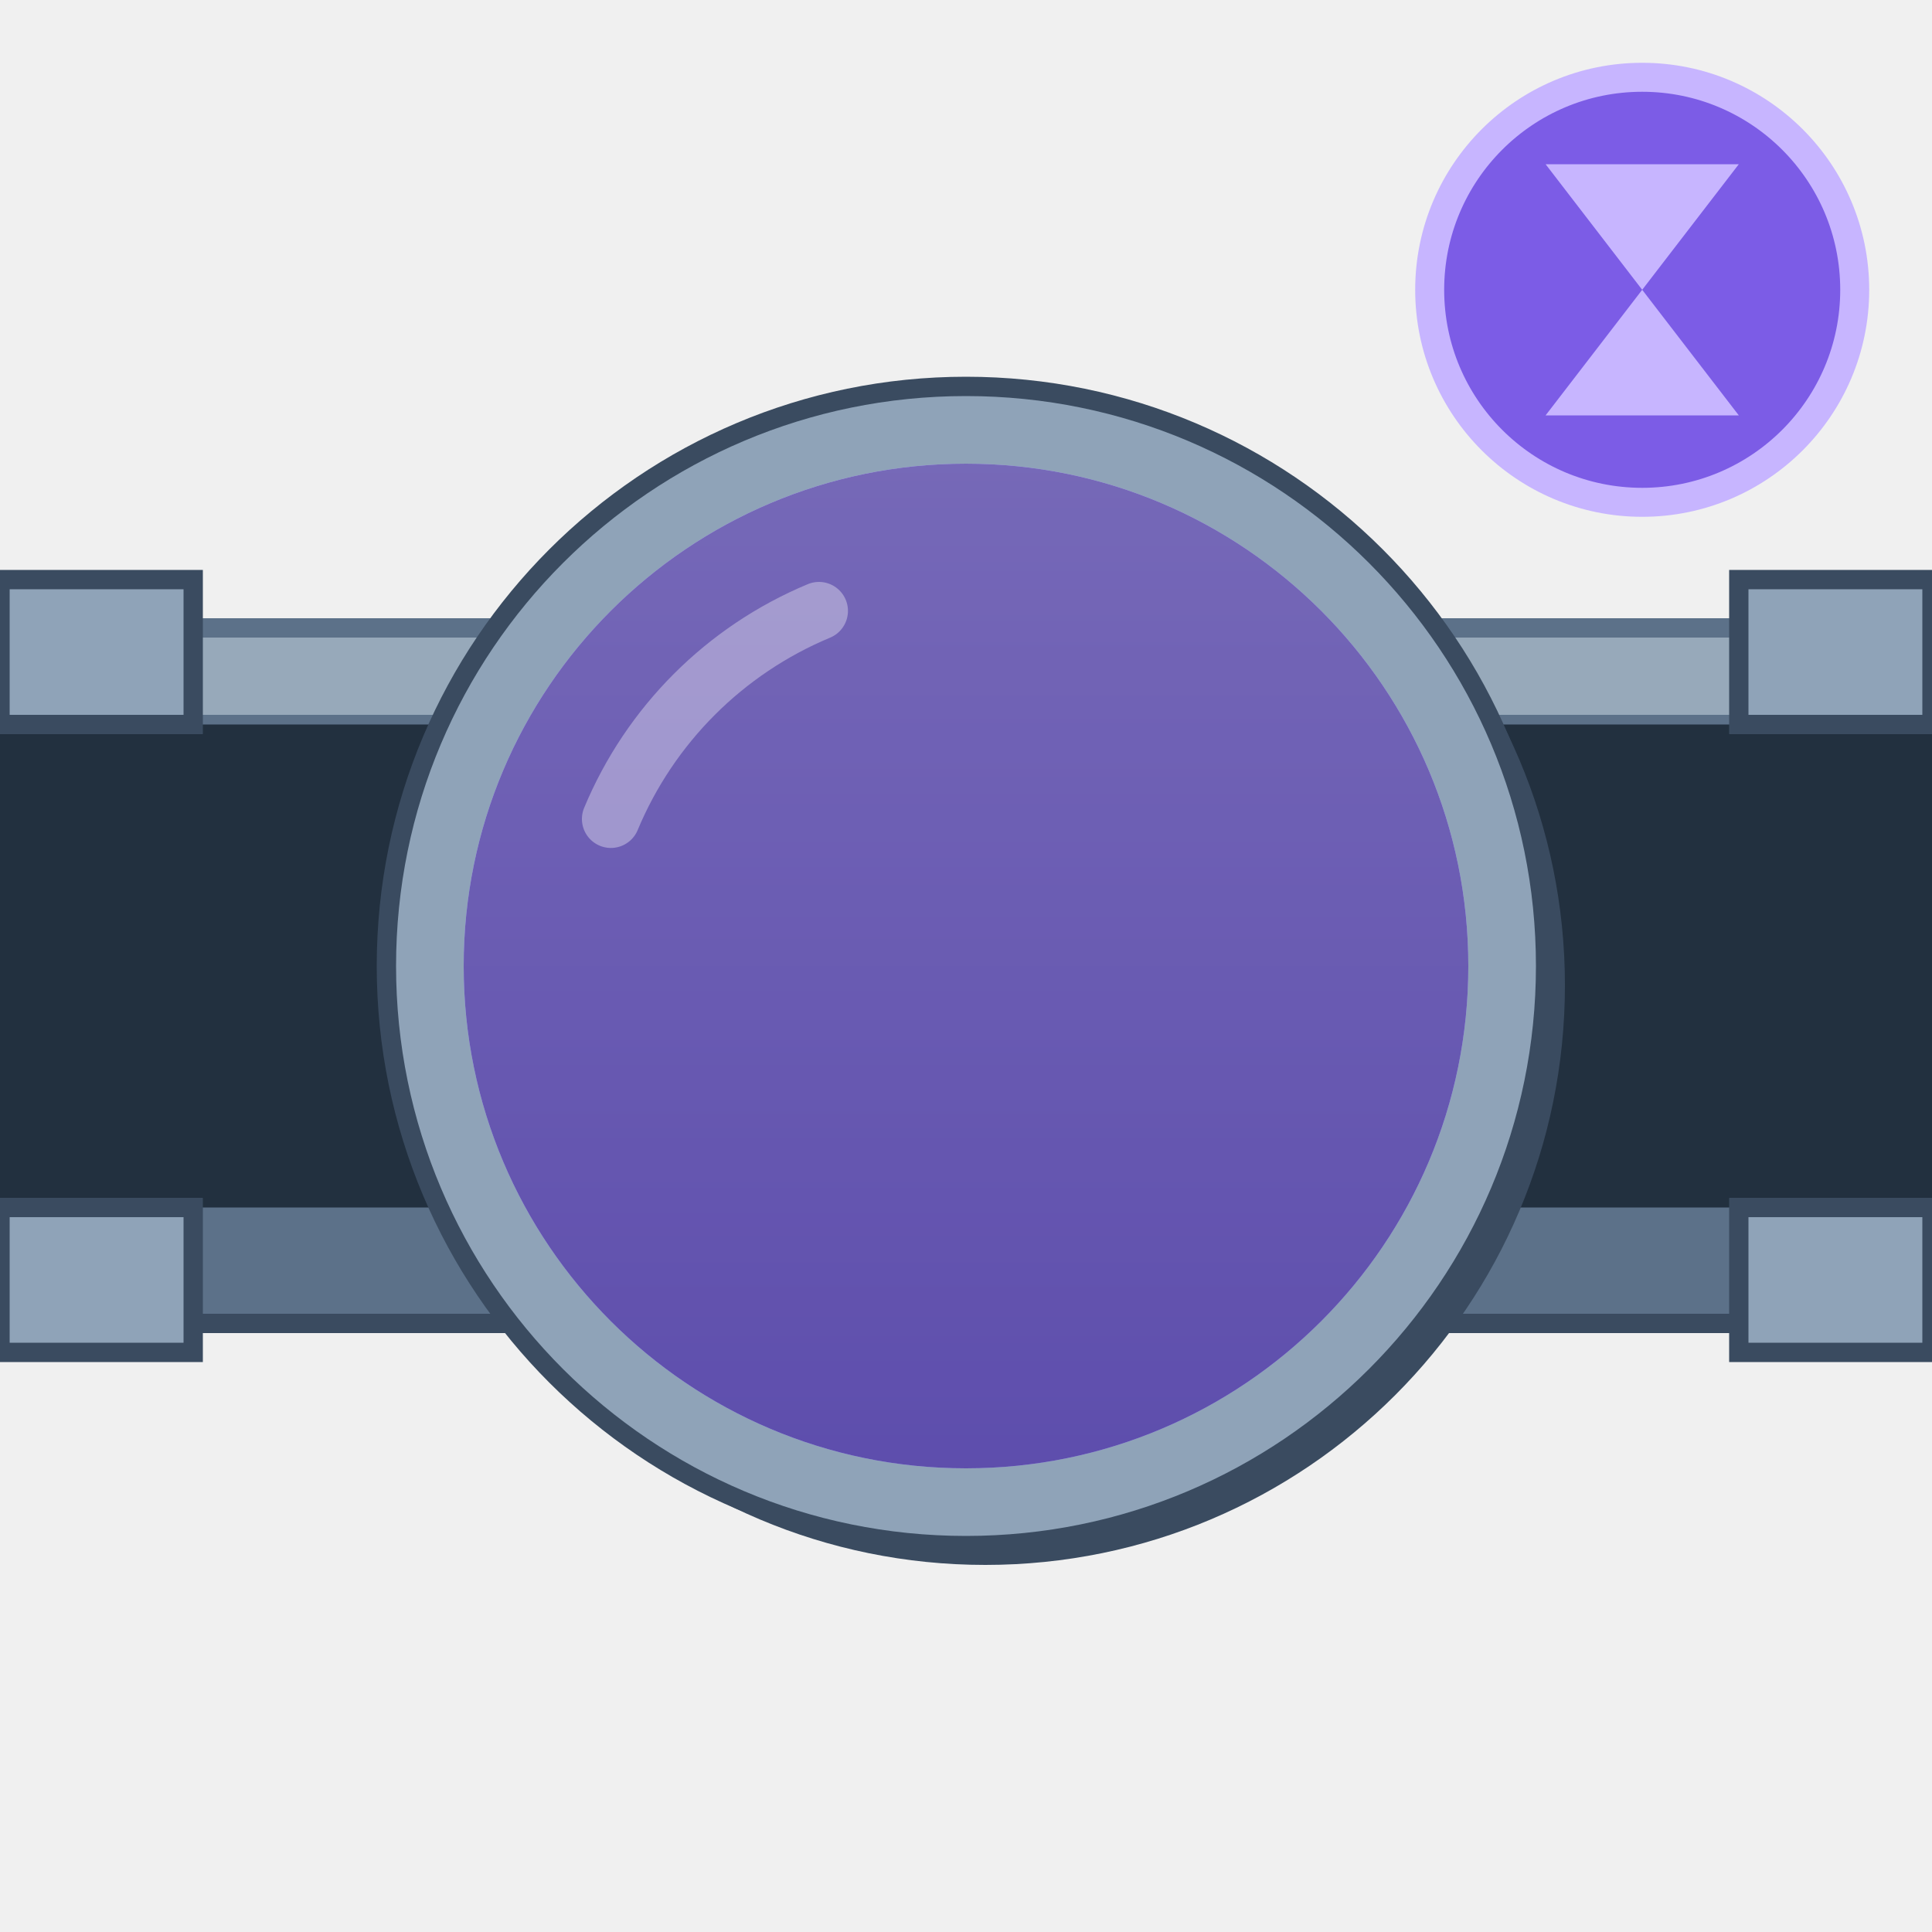
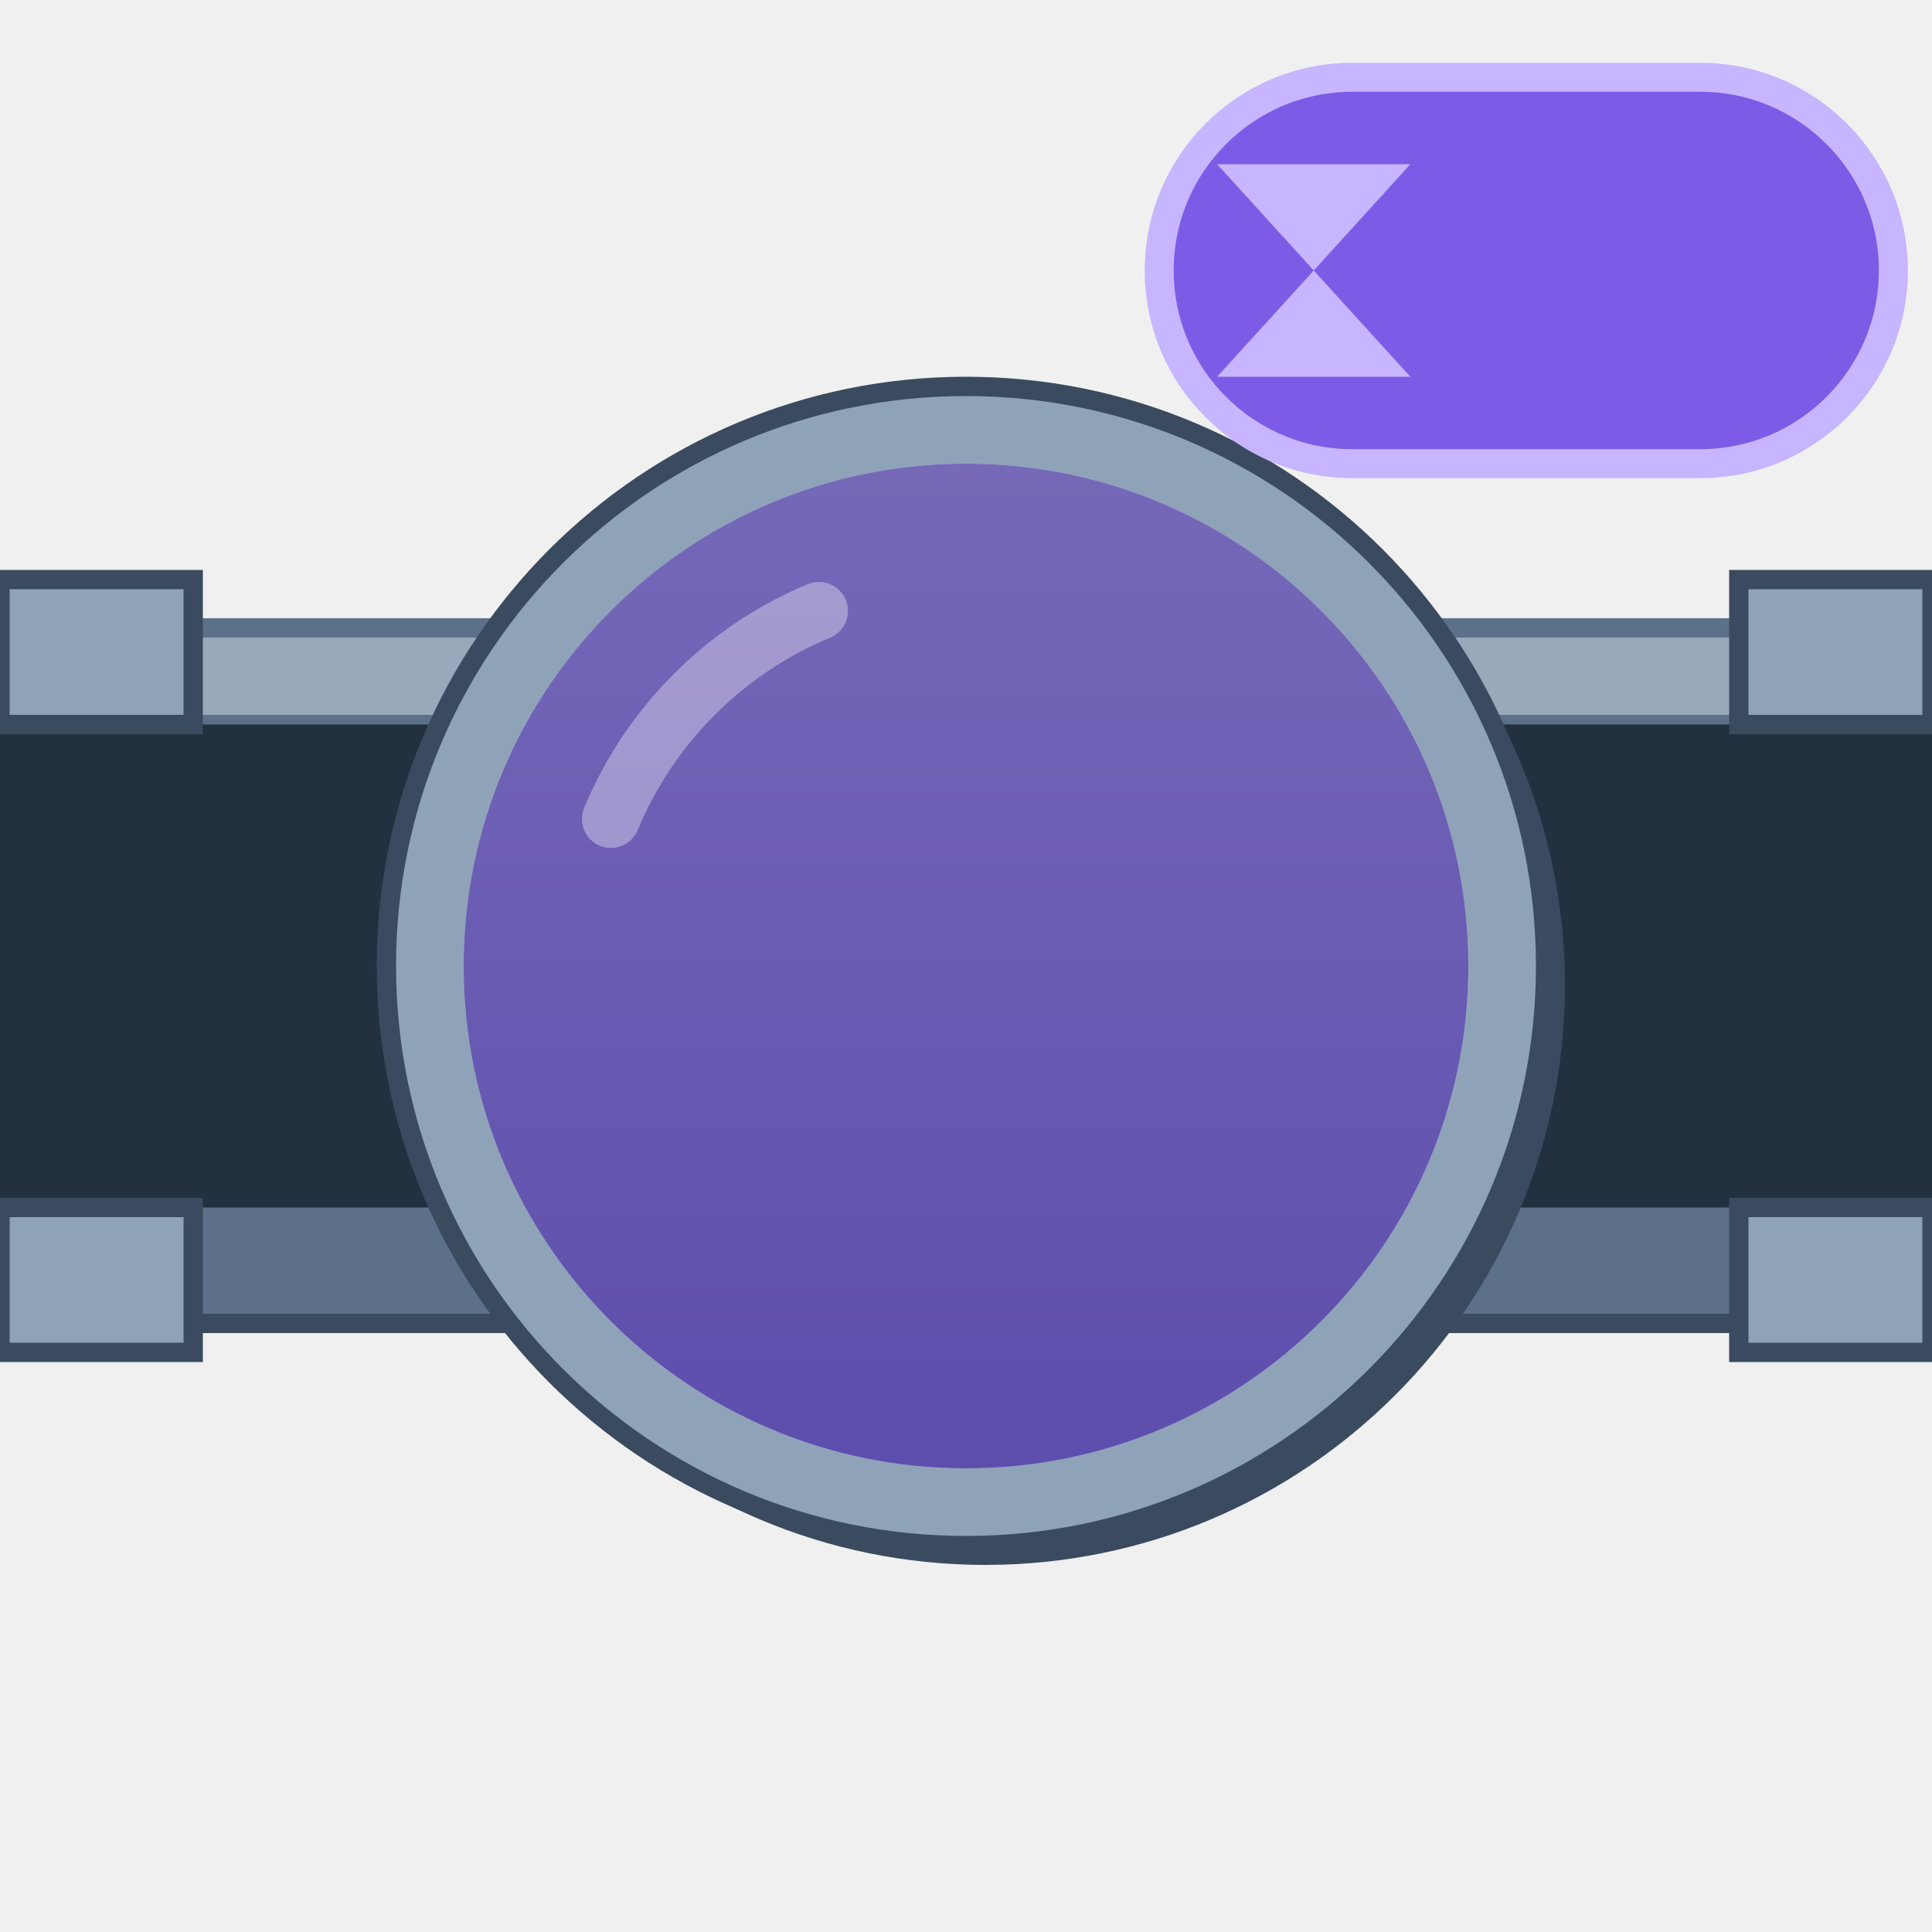
<svg xmlns="http://www.w3.org/2000/svg" viewBox="0 0 100 100" width="100" height="100">
  <defs>
    <linearGradient id="tank-fill" gradientUnits="userSpaceOnUse" x1="50" y1="20" x2="50" y2="80">
      <stop offset="0" stop-color="#A78BFA" />
      <stop offset="1" stop-color="#7C5CE6" />
    </linearGradient>
  </defs>
  <g id="under">
    <path d="M1 51 L101 51" fill="none" stroke="#3A4B60" stroke-width="36" />
    <path d="M0 50 L100 50" fill="none" stroke="#5C7189" stroke-width="36" />
    <path d="M0 35 L100 35" fill="none" stroke="#C9D6E2" stroke-width="4" stroke-opacity="0.55" stroke-linecap="round" />
    <path d="M0 50 L100 50" fill="none" stroke="#22303F" stroke-width="25" />
    <circle cx="51" cy="51" r="30" fill="#3A4B60" />
    <circle cx="50" cy="50" r="30" fill="url(#tank-fill)" />
    <circle cx="50" cy="50" r="26" fill="#22303F" fill-opacity="0.35" />
  </g>
  <path id="channel-main" data-from="left" data-to="right" d="M0 50 L100 50" fill="none" stroke="none" />
  <circle id="tank" cx="50" cy="50" r="26" fill="none" stroke="none" />
  <g id="over">
    <path d="M0 30 H10 V37.5 H0 Z M0 62.5 H10 V70 H0 Z" fill="#8FA3B8" stroke="#3A4B60" stroke-width="1" />
    <path d="M90 30 H100 V37.5 H90 Z M90 62.5 H100 V70 H90 Z" fill="#8FA3B8" stroke="#3A4B60" stroke-width="1" />
    <circle cx="50" cy="50" r="28" fill="none" stroke="#8FA3B8" stroke-width="4" />
    <circle cx="50" cy="50" r="30" fill="none" stroke="#3A4B60" stroke-width="1" />
    <path d="M31.62 42.39 A20 20 0 0 1 42.39 31.62" fill="none" stroke="#FFFFFF" stroke-opacity="0.35" stroke-width="3" stroke-linecap="round" />
-     <circle cx="85" cy="15" r="11" fill="#7C5CE6" stroke="#C7B5FF" stroke-width="1.5" />
-     <path d="M80 8.5 H90 L85 15 L90 21.5 H80 L85 15 Z" fill="#C7B5FF" />
+     <rect x="60" y="4" width="38" height="20" rx="10" fill="#7C5CE6" stroke="#C7B5FF" stroke-width="1.5" />
+     <path d="M63 8.5 H73 L68 14 L73 19.5 H63 L68 14 Z" fill="#C7B5FF" />
  </g>
</svg>
